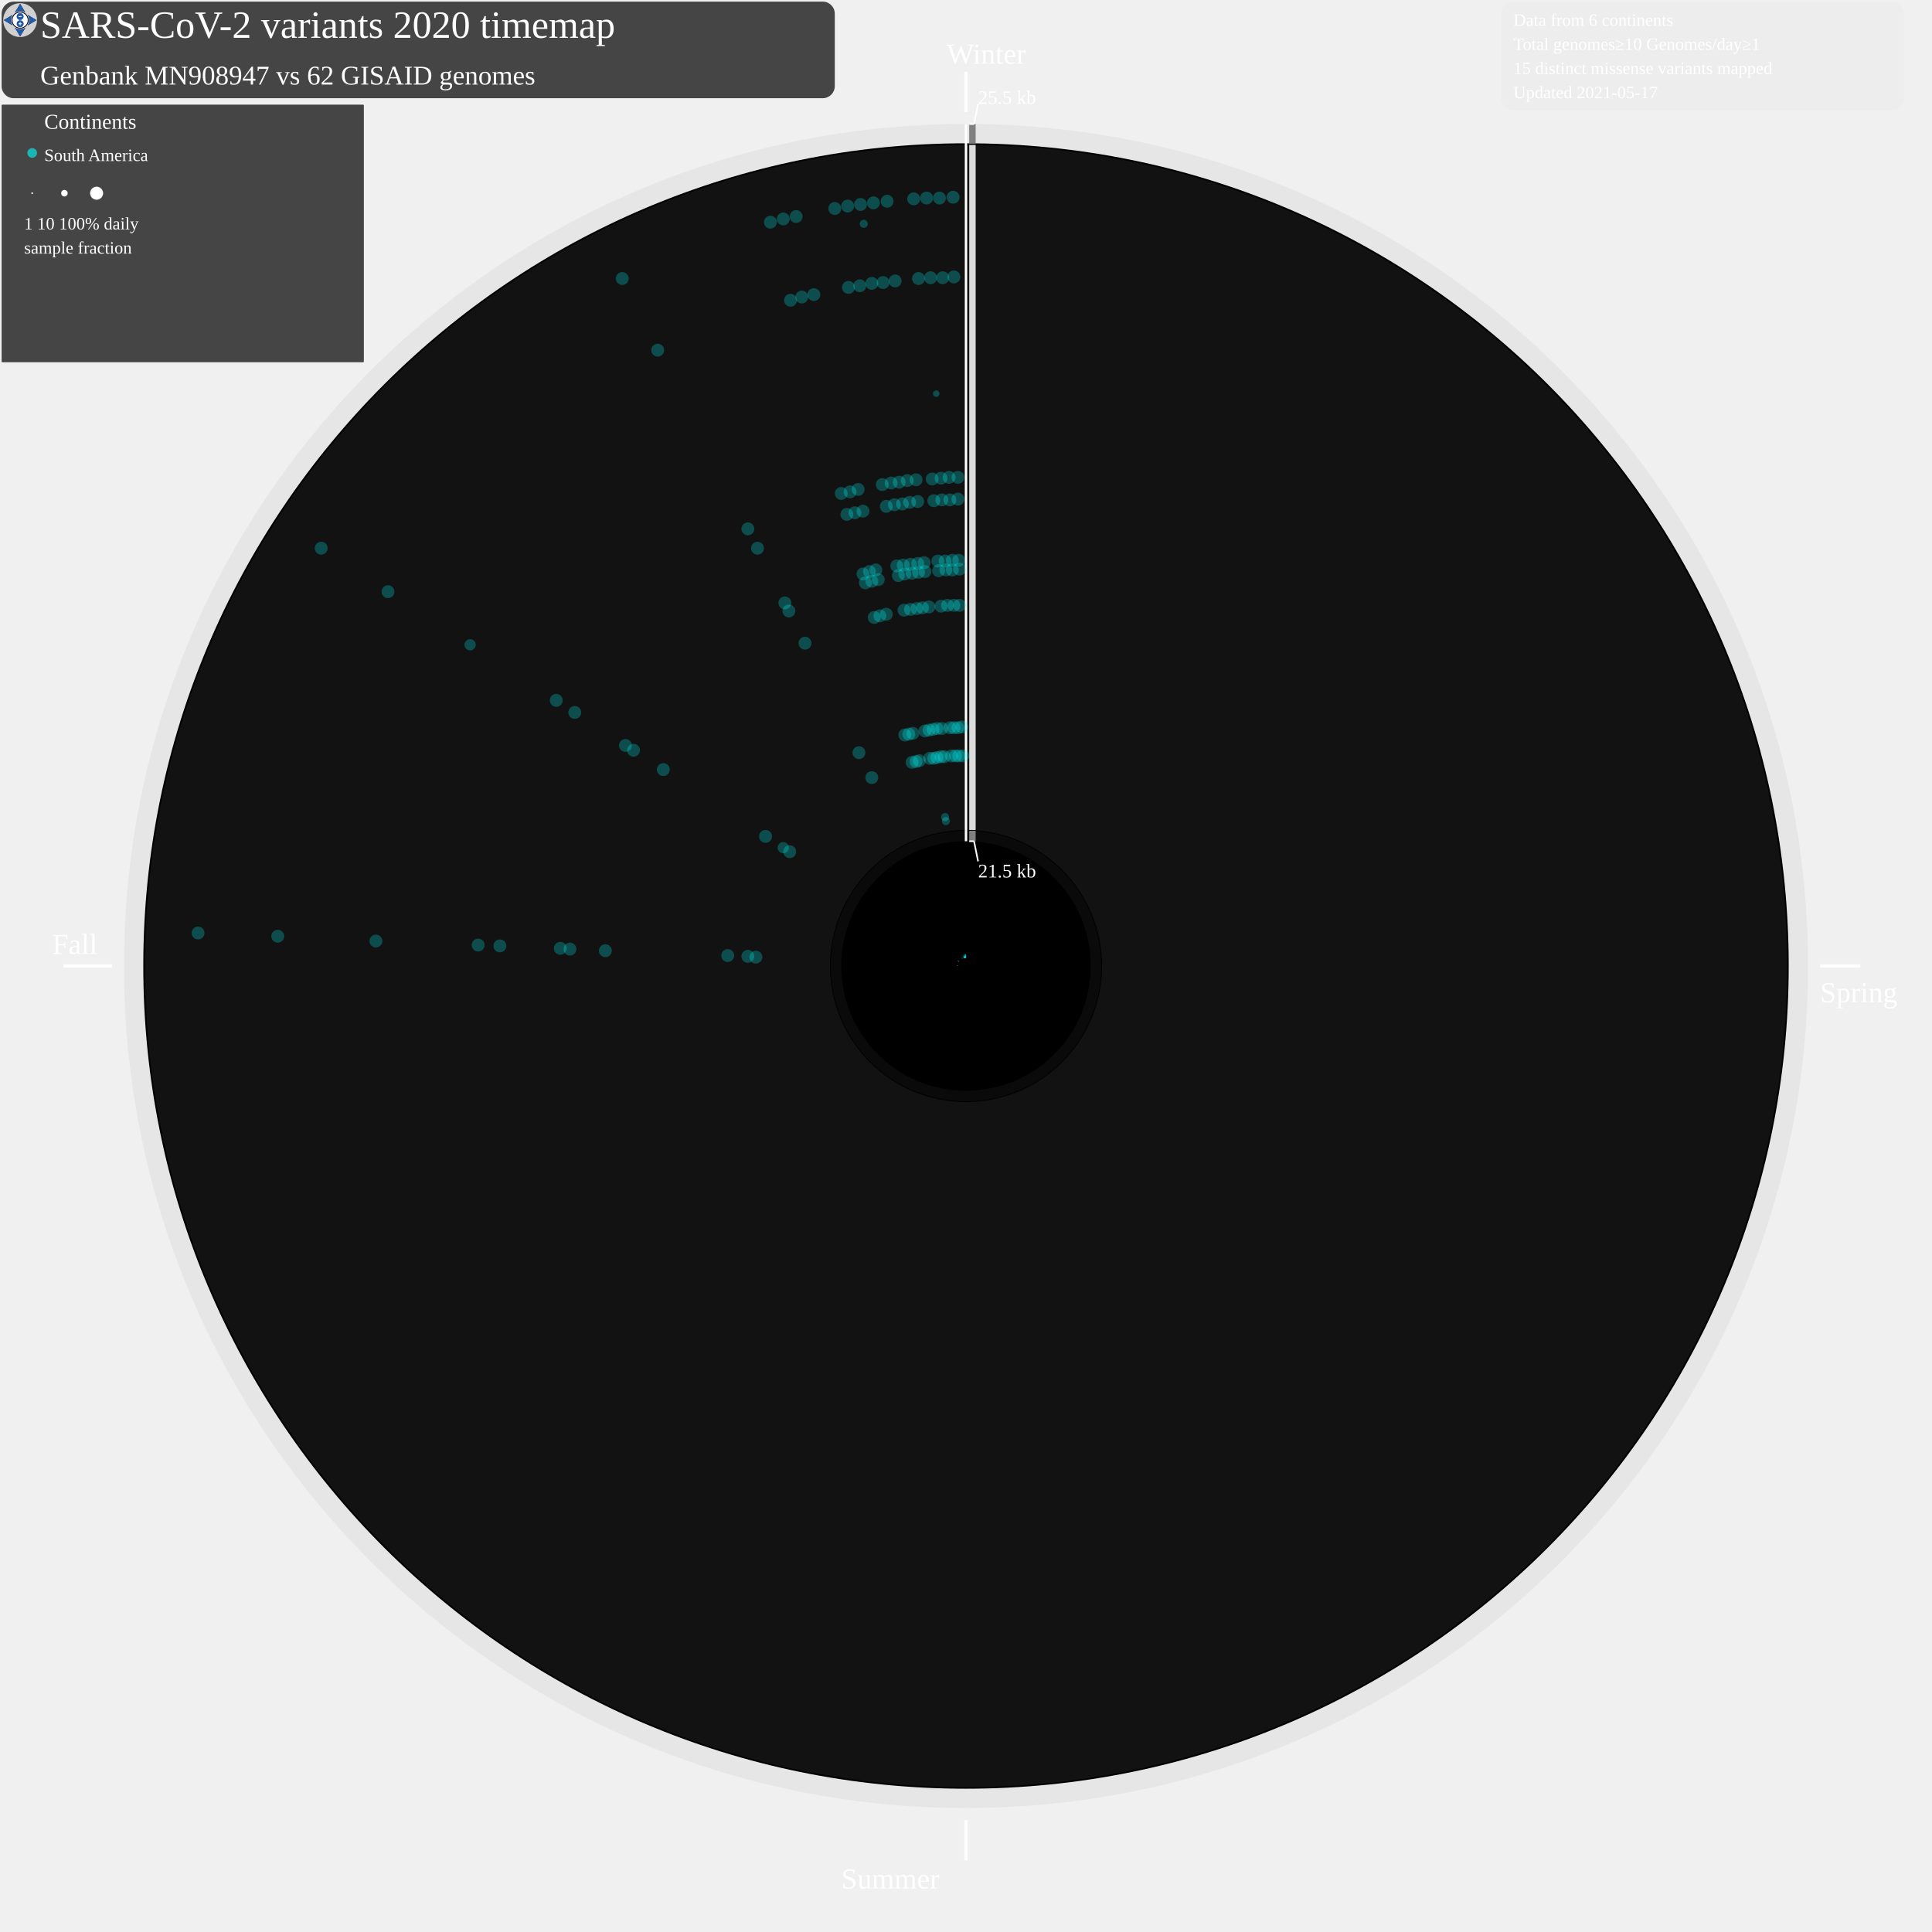
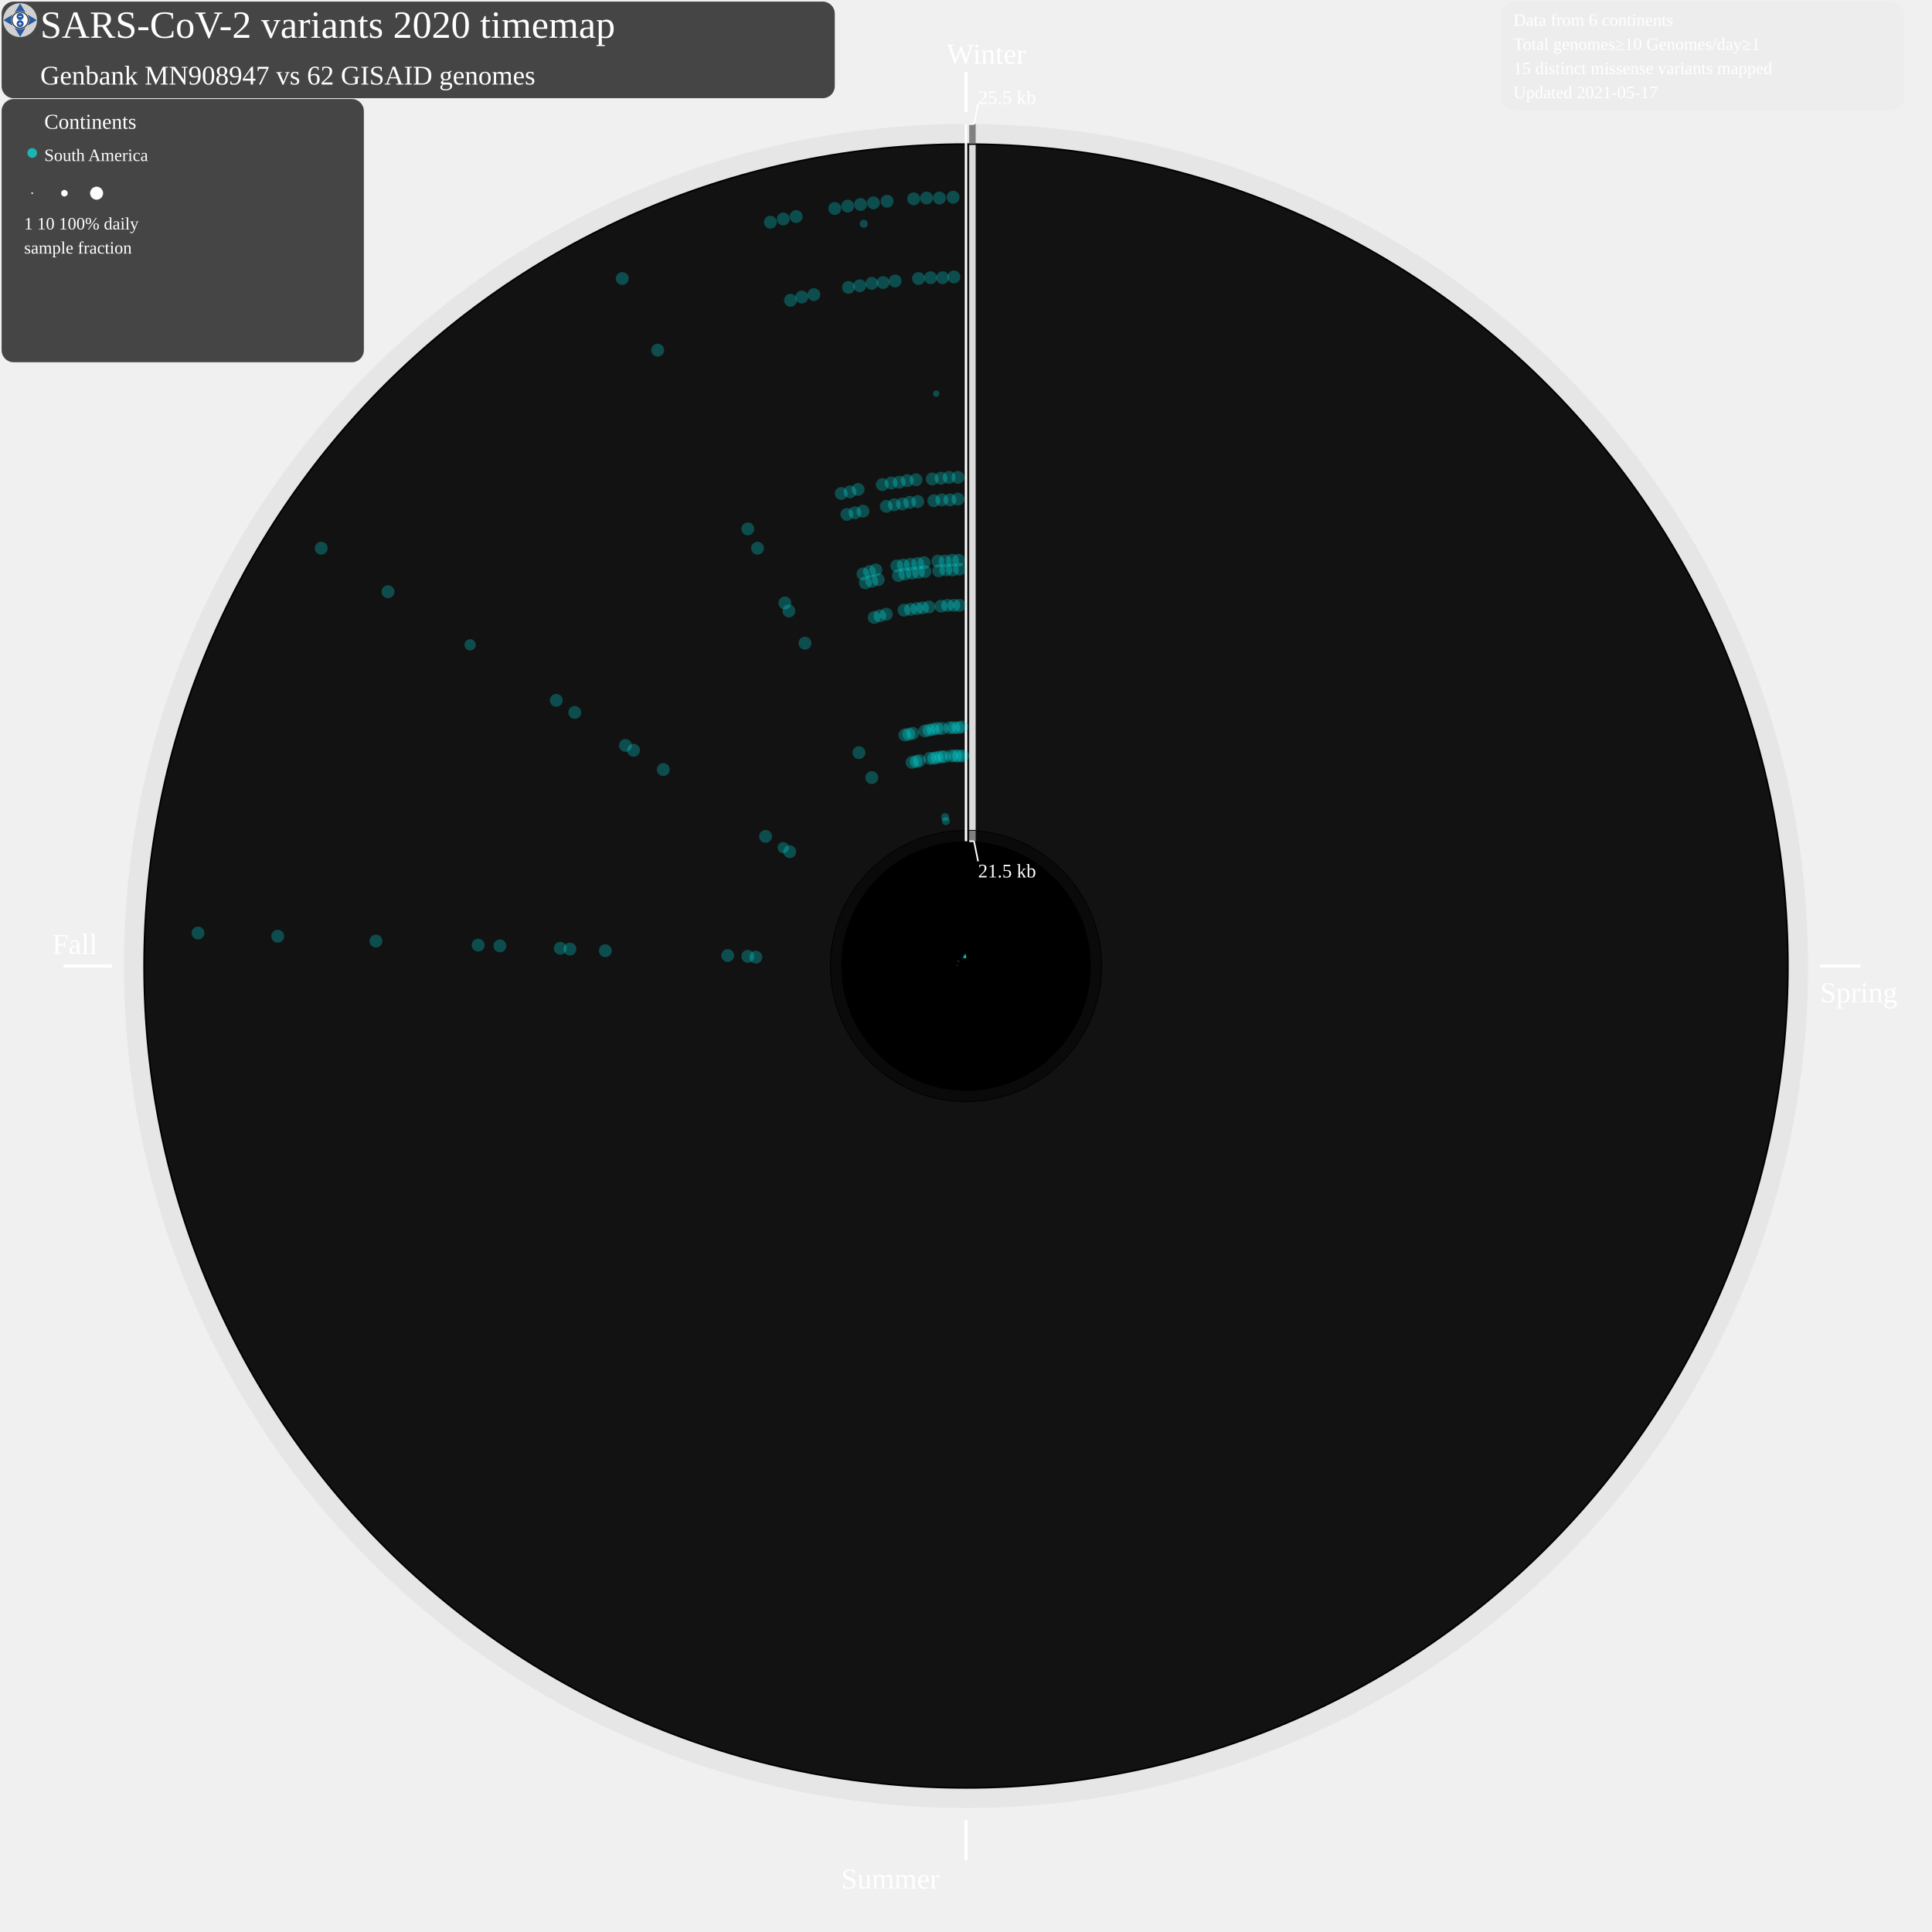
<svg xmlns="http://www.w3.org/2000/svg" width="2400" height="2400" style="background-color:black" viewBox="0 0 2400 2400" id="map-svg">
  <defs>
    <style type="text/css">
	.sb {
	stroke-width:0.8;
	stroke-opacity:50%;
	}
	.compass {
	fill: #fff;
	stroke: #000;
	stroke-width: 1;
	}
	.button {
	fill: #225EA8;
	stroke: #0C2C84;
	stroke-width: 0.5;
	stroke-miterlimit:6;
	stroke-linecap: round;
	}
	.button:hover {
	stroke-width: 1;
	}
	.plus-minus {
	fill: #fff;
	pointer-events: none;
	}
	.cv {
	stroke: none;
	fill-opacity:0.25;
	}
	a:link, a:visited {
	cursor: pointer;
	}
	a:hover, a:active {
	outline: dotted 2px yellow;
	}
	g:hover, g:active {
	outline: dotted 2px yellow;
	}
	</style>
  </defs>
  <text font-size="4.0em" x="50" y="47" fill="white">SARS-CoV-2 variants 2020 timemap</text>
  <g id="matrix-group" transform="matrix(1 0 0 1 0 0)">
    <circle cx="1200" cy="1200" r="1046" style="fill:grey;stroke:black;stroke-width:0;fill-opacity:0.085;" />
    <circle cx="1200" cy="1200" r="1022" style="fill:black;stroke:black;stroke-width:0;fill-opacity:1;" />
    <circle cx="1200" cy="1200" r="1020" style="fill:gainsboro;stroke:black;stroke-width:0;fill-opacity:0.085;" />
    <circle cx="1200" cy="1200" r="169" style="fill:black;stroke:black;stroke-width:0;fill-opacity:1;" />
    <circle cx="1200" cy="1200" r="168" style="fill:grey;stroke:black;stroke-width:0;fill-opacity:0.085;" />
    <circle cx="1200" cy="1200" r="155" style="fill:black;stroke:black;stroke-width:0;fill-opacity:1;" />
    <line x1="1200" y1="89.131" x2="1200" y2="139.131" style="stroke:white;stroke-width:4" />
    <text font-size="3.0em" x="1176" y="79.131" fill="white">Winter</text>
    <line x1="2261" y1="1200" x2="2311" y2="1200" style="stroke:white;stroke-width:4" />
    <text font-size="3.0em" x="2261" y="1245" fill="white">Spring</text>
    <line x1="1200" y1="2261" x2="1200" y2="2311" style="stroke:white;stroke-width:4" />
    <text font-size="3.0em" x="1045" y="2346" fill="white">Summer</text>
    <line x1="139" y1="1200" x2="79" y2="1200" style="stroke:white;stroke-width:4" />
    <text font-size="3.0em" x="65" y="1185" fill="white">Fall</text>
    <g>
      <line x1="1208" y1="1045" x2="1208" y2="1032" style="stroke:grey;stroke-width:8" />
    </g>
    <g>
      <line x1="1208" y1="1031" x2="1208" y2="180" style="stroke:gainsboro;stroke-width:8" />
    </g>
    <g>
      <line x1="1208" y1="178" x2="1208" y2="154" style="stroke:grey;stroke-width:8" />
    </g>
    <line x1="1200" y1="154.131" x2="1200" y2="1045" style="stroke:white;stroke-width:3" />
    <line x1="1204" y1="154.131" x2="1210" y2="154.131" style="stroke:white;stroke-width:2" />
    <line x1="1210" y1="154.131" x2="1215" y2="129.131" style="stroke:white;stroke-width:2" />
    <line x1="1204" y1="1045" x2="1210" y2="1045" style="stroke:white;stroke-width:2" />
    <line x1="1210" y1="1045" x2="1215" y2="1070" style="stroke:white;stroke-width:2" />
    <text font-size="2.0em" x="1215" y="129.131" fill="white">25.5 kb</text>
    <text font-size="2.0em" x="1215" y="1090" fill="white">21.5 kb</text>
    <g>
      <line x1="1190.0" y1="1199.6" x2="1188.7" y2="1199.5" style="stroke:cyan;" class="sb" />
    </g>
    <g>
      <circle cx="939" cy="1189" r="8" style="fill:cyan;" class="cv" />
    </g>
    <g>
      <circle cx="929" cy="1188" r="8" style="fill:cyan;" class="cv" />
    </g>
    <g>
      <circle cx="904" cy="1187" r="8" style="fill:cyan;" class="cv" />
    </g>
    <g>
      <circle cx="752" cy="1181" r="8" style="fill:cyan;" class="cv" />
    </g>
    <g>
      <circle cx="708" cy="1179" r="8" style="fill:cyan;" class="cv" />
    </g>
    <g>
      <circle cx="696" cy="1178" r="8" style="fill:cyan;" class="cv" />
    </g>
    <g>
      <circle cx="621" cy="1175" r="8" style="fill:cyan;" class="cv" />
    </g>
    <g>
      <circle cx="594" cy="1174" r="8" style="fill:cyan;" class="cv" />
    </g>
    <g>
      <circle cx="467" cy="1169" r="8" style="fill:cyan;" class="cv" />
    </g>
    <g>
      <circle cx="345" cy="1163" r="8" style="fill:cyan;" class="cv" />
    </g>
    <g>
      <circle cx="246" cy="1159" r="8" style="fill:cyan;" class="cv" />
    </g>
    <g>
      <line x1="1191.6" y1="1194.6" x2="1189.8" y2="1193.4" style="stroke:cyan;" class="sb" />
    </g>
    <g>
      <circle cx="981" cy="1058" r="8" style="fill:cyan;" class="cv" />
    </g>
    <g>
      <circle cx="973" cy="1053" r="7" style="fill:cyan;" class="cv" />
    </g>
    <g>
      <circle cx="951" cy="1039" r="8" style="fill:cyan;" class="cv" />
    </g>
    <g>
      <circle cx="824" cy="956" r="8" style="fill:cyan;" class="cv" />
    </g>
    <g>
      <circle cx="787" cy="932" r="8" style="fill:cyan;" class="cv" />
    </g>
    <g>
      <circle cx="777" cy="926" r="8" style="fill:cyan;" class="cv" />
    </g>
    <g>
      <circle cx="714" cy="885" r="8" style="fill:cyan;" class="cv" />
    </g>
    <g>
      <circle cx="691" cy="870" r="8" style="fill:cyan;" class="cv" />
    </g>
    <g>
      <circle cx="584" cy="801" r="7" style="fill:cyan;" class="cv" />
    </g>
    <g>
      <circle cx="482" cy="735" r="8" style="fill:cyan;" class="cv" />
    </g>
    <g>
      <circle cx="399" cy="681" r="8" style="fill:cyan;" class="cv" />
    </g>
    <g>
      <line x1="1195.5" y1="1191.1" x2="1194.9" y2="1189.8" style="stroke:cyan;" class="sb" />
    </g>
    <g>
      <circle cx="1083" cy="966" r="8" style="fill:cyan;" class="cv" />
    </g>
    <g>
      <circle cx="1067" cy="935" r="8" style="fill:cyan;" class="cv" />
    </g>
    <g>
      <circle cx="1000" cy="799" r="8" style="fill:cyan;" class="cv" />
    </g>
    <g>
      <circle cx="980" cy="759" r="8" style="fill:cyan;" class="cv" />
    </g>
    <g>
      <circle cx="975" cy="749" r="8" style="fill:cyan;" class="cv" />
    </g>
    <g>
      <circle cx="941" cy="681" r="8" style="fill:cyan;" class="cv" />
    </g>
    <g>
      <circle cx="929" cy="657" r="8" style="fill:cyan;" class="cv" />
    </g>
    <g>
      <circle cx="817" cy="435" r="8" style="fill:cyan;" class="cv" />
    </g>
    <g>
      <circle cx="773" cy="346" r="8" style="fill:cyan;" class="cv" />
    </g>
    <g>
      <line x1="1197.5" y1="1190.3" x2="1197.1" y2="1189.0" style="stroke:cyan;" class="sb" />
    </g>
    <g>
      <circle cx="1133" cy="947" r="8" style="fill:cyan;" class="cv" />
    </g>
    <g>
      <circle cx="1124" cy="913" r="8" style="fill:cyan;" class="cv" />
    </g>
    <g>
      <circle cx="1086" cy="767" r="8" style="fill:cyan;" class="cv" />
    </g>
    <g>
      <circle cx="1075" cy="724" r="8" style="fill:cyan;" class="cv" />
    </g>
    <g>
      <circle cx="1072" cy="713" r="8" style="fill:cyan;" class="cv" />
    </g>
    <g>
      <circle cx="1052" cy="639" r="8" style="fill:cyan;" class="cv" />
    </g>
    <g>
      <circle cx="1045" cy="613" r="8" style="fill:cyan;" class="cv" />
    </g>
    <g>
      <circle cx="982" cy="373" r="8" style="fill:cyan;" class="cv" />
    </g>
    <g>
      <circle cx="957" cy="276" r="8" style="fill:cyan;" class="cv" />
    </g>
    <g>
      <line x1="1197.6" y1="1190.3" x2="1197.0" y2="1187.7" style="stroke:cyan;" class="sb" />
    </g>
    <g>
      <circle cx="1138" cy="946" r="8" style="fill:cyan;" class="cv" />
    </g>
    <g>
      <circle cx="1129" cy="912" r="8" style="fill:cyan;" class="cv" />
    </g>
    <g>
      <circle cx="1093" cy="765" r="8" style="fill:cyan;" class="cv" />
    </g>
    <g>
      <circle cx="1083" cy="722" r="8" style="fill:cyan;" class="cv" />
    </g>
    <g>
      <circle cx="1080" cy="710" r="8" style="fill:cyan;" class="cv" />
    </g>
    <g>
      <circle cx="1062" cy="637" r="8" style="fill:cyan;" class="cv" />
    </g>
    <g>
      <circle cx="1056" cy="611" r="8" style="fill:cyan;" class="cv" />
    </g>
    <g>
      <circle cx="996" cy="369" r="8" style="fill:cyan;" class="cv" />
    </g>
    <g>
      <circle cx="973" cy="272" r="8" style="fill:cyan;" class="cv" />
    </g>
    <g>
      <line x1="1197.8" y1="1190.2" x2="1197.2" y2="1187.6" style="stroke:cyan;" class="sb" />
    </g>
    <g>
      <circle cx="1142" cy="945" r="8" style="fill:cyan;" class="cv" />
    </g>
    <g>
      <circle cx="1134" cy="911" r="8" style="fill:cyan;" class="cv" />
    </g>
    <g>
      <circle cx="1101" cy="763" r="8" style="fill:cyan;" class="cv" />
    </g>
    <g>
      <circle cx="1091" cy="720" r="8" style="fill:cyan;" class="cv" />
    </g>
    <g>
      <circle cx="1088" cy="708" r="8" style="fill:cyan;" class="cv" />
    </g>
    <g>
      <circle cx="1072" cy="635" r="8" style="fill:cyan;" class="cv" />
    </g>
    <g>
      <circle cx="1066" cy="608" r="8" style="fill:cyan;" class="cv" />
    </g>
    <g>
      <circle cx="1011" cy="366" r="8" style="fill:cyan;" class="cv" />
    </g>
    <g>
      <circle cx="989" cy="269" r="8" style="fill:cyan;" class="cv" />
    </g>
    <g>
      <line x1="1198.3" y1="1190.1" x2="1197.6" y2="1186.1" style="stroke:cyan;" class="sb" />
    </g>
    <g>
      <circle cx="1155" cy="942" r="8" style="fill:cyan;" class="cv" />
    </g>
    <g>
      <circle cx="1149" cy="908" r="8" style="fill:cyan;" class="cv" />
    </g>
    <g>
      <circle cx="1123" cy="758" r="8" style="fill:cyan;" class="cv" />
    </g>
    <g>
      <circle cx="1116" cy="715" r="8" style="fill:cyan;" class="cv" />
    </g>
    <g>
      <circle cx="1114" cy="703" r="8" style="fill:cyan;" class="cv" />
    </g>
    <g>
      <circle cx="1101" cy="629" r="8" style="fill:cyan;" class="cv" />
    </g>
    <g>
      <circle cx="1096" cy="602" r="8" style="fill:cyan;" class="cv" />
    </g>
    <g>
      <circle cx="1054" cy="357" r="8" style="fill:cyan;" class="cv" />
    </g>
    <g>
      <circle cx="1037" cy="259" r="8" style="fill:cyan;" class="cv" />
    </g>
    <g>
      <line x1="1198.5" y1="1190.1" x2="1198.0" y2="1187.4" style="stroke:cyan;" class="sb" />
    </g>
    <g>
      <circle cx="1160" cy="942" r="8" style="fill:cyan;" class="cv" />
    </g>
    <g>
      <circle cx="1154" cy="907" r="8" style="fill:cyan;" class="cv" />
    </g>
    <g>
      <circle cx="1131" cy="757" r="8" style="fill:cyan;" class="cv" />
    </g>
    <g>
      <circle cx="1124" cy="713" r="8" style="fill:cyan;" class="cv" />
    </g>
    <g>
      <circle cx="1122" cy="702" r="8" style="fill:cyan;" class="cv" />
    </g>
    <g>
      <circle cx="1111" cy="627" r="8" style="fill:cyan;" class="cv" />
    </g>
    <g>
      <circle cx="1107" cy="600" r="8" style="fill:cyan;" class="cv" />
    </g>
    <g>
      <circle cx="1068" cy="355" r="8" style="fill:cyan;" class="cv" />
    </g>
    <g>
      <circle cx="1053" cy="256" r="8" style="fill:cyan;" class="cv" />
    </g>
    <g>
      <line x1="1198.6" y1="1190.1" x2="1198.0" y2="1185.3" style="stroke:cyan;" class="sb" />
    </g>
    <g>
      <circle cx="1175" cy="1020" r="5" style="fill:cyan;" class="cv" />
    </g>
    <g>
      <circle cx="1174" cy="1015" r="5" style="fill:cyan;" class="cv" />
    </g>
    <g>
      <circle cx="1164" cy="941" r="8" style="fill:cyan;" class="cv" />
    </g>
    <g>
      <circle cx="1159" cy="906" r="8" style="fill:cyan;" class="cv" />
    </g>
    <g>
      <circle cx="1139" cy="756" r="8" style="fill:cyan;" class="cv" />
    </g>
    <g>
      <circle cx="1133" cy="712" r="8" style="fill:cyan;" class="cv" />
    </g>
    <g>
      <circle cx="1131" cy="701" r="8" style="fill:cyan;" class="cv" />
    </g>
    <g>
      <circle cx="1121" cy="626" r="8" style="fill:cyan;" class="cv" />
    </g>
    <g>
      <circle cx="1117" cy="599" r="8" style="fill:cyan;" class="cv" />
    </g>
    <g>
      <circle cx="1083" cy="352" r="8" style="fill:cyan;" class="cv" />
    </g>
    <g>
      <circle cx="1073" cy="278" r="5" style="fill:cyan;" class="cv" />
    </g>
    <g>
      <circle cx="1069" cy="254" r="8" style="fill:cyan;" class="cv" />
    </g>
    <g>
      <line x1="1198.8" y1="1190.1" x2="1198.6" y2="1188.7" style="stroke:cyan;" class="sb" />
    </g>
    <g>
      <circle cx="1169" cy="940" r="8" style="fill:cyan;" class="cv" />
    </g>
    <g>
      <circle cx="1164" cy="905" r="8" style="fill:cyan;" class="cv" />
    </g>
    <g>
      <circle cx="1146" cy="755" r="8" style="fill:cyan;" class="cv" />
    </g>
    <g>
      <circle cx="1141" cy="711" r="8" style="fill:cyan;" class="cv" />
    </g>
    <g>
      <circle cx="1140" cy="700" r="8" style="fill:cyan;" class="cv" />
    </g>
    <g>
      <circle cx="1130" cy="624" r="8" style="fill:cyan;" class="cv" />
    </g>
    <g>
      <circle cx="1127" cy="597" r="8" style="fill:cyan;" class="cv" />
    </g>
    <g>
      <circle cx="1097" cy="351" r="8" style="fill:cyan;" class="cv" />
    </g>
    <g>
      <circle cx="1085" cy="252" r="8" style="fill:cyan;" class="cv" />
    </g>
    <g>
      <line x1="1199.0" y1="1190.1" x2="1198.8" y2="1188.7" style="stroke:cyan;" class="sb" />
    </g>
    <g>
      <circle cx="1173" cy="940" r="8" style="fill:cyan;" class="cv" />
    </g>
    <g>
      <circle cx="1170" cy="905" r="8" style="fill:cyan;" class="cv" />
    </g>
    <g>
      <circle cx="1154" cy="754" r="8" style="fill:cyan;" class="cv" />
    </g>
    <g>
      <circle cx="1149" cy="710" r="8" style="fill:cyan;" class="cv" />
    </g>
    <g>
      <circle cx="1148" cy="699" r="8" style="fill:cyan;" class="cv" />
    </g>
    <g>
      <circle cx="1140" cy="623" r="8" style="fill:cyan;" class="cv" />
    </g>
    <g>
      <circle cx="1138" cy="596" r="8" style="fill:cyan;" class="cv" />
    </g>
    <g>
      <circle cx="1112" cy="349" r="8" style="fill:cyan;" class="cv" />
    </g>
    <g>
      <circle cx="1102" cy="250" r="8" style="fill:cyan;" class="cv" />
    </g>
    <g>
      <line x1="1199.3" y1="1190.0" x2="1199.2" y2="1187.9" style="stroke:cyan;" class="sb" />
    </g>
    <g>
      <circle cx="1182" cy="939" r="8" style="fill:cyan;" class="cv" />
    </g>
    <g>
      <circle cx="1180" cy="904" r="8" style="fill:cyan;" class="cv" />
    </g>
    <g>
      <circle cx="1169" cy="753" r="8" style="fill:cyan;" class="cv" />
    </g>
    <g>
      <circle cx="1166" cy="709" r="8" style="fill:cyan;" class="cv" />
    </g>
    <g>
      <circle cx="1165" cy="697" r="8" style="fill:cyan;" class="cv" />
    </g>
    <g>
      <circle cx="1160" cy="622" r="8" style="fill:cyan;" class="cv" />
    </g>
    <g>
      <circle cx="1158" cy="595" r="8" style="fill:cyan;" class="cv" />
    </g>
    <g>
      <circle cx="1141" cy="346" r="8" style="fill:cyan;" class="cv" />
    </g>
    <g>
      <circle cx="1135" cy="247" r="8" style="fill:cyan;" class="cv" />
    </g>
    <g>
      <line x1="1199.5" y1="1190.0" x2="1199.2" y2="1184.9" style="stroke:cyan;" class="sb" />
    </g>
    <g>
      <circle cx="1187" cy="939" r="8" style="fill:cyan;" class="cv" />
    </g>
    <g>
      <circle cx="1185" cy="904" r="8" style="fill:cyan;" class="cv" />
    </g>
    <g>
      <circle cx="1177" cy="752" r="8" style="fill:cyan;" class="cv" />
    </g>
    <g>
      <circle cx="1175" cy="708" r="8" style="fill:cyan;" class="cv" />
    </g>
    <g>
      <circle cx="1174" cy="697" r="8" style="fill:cyan;" class="cv" />
    </g>
    <g>
      <circle cx="1170" cy="621" r="8" style="fill:cyan;" class="cv" />
    </g>
    <g>
      <circle cx="1169" cy="594" r="8" style="fill:cyan;" class="cv" />
    </g>
    <g>
      <circle cx="1163" cy="489" r="4" style="fill:cyan;" class="cv" />
    </g>
    <g>
      <circle cx="1156" cy="345" r="8" style="fill:cyan;" class="cv" />
    </g>
    <g>
      <circle cx="1151" cy="246" r="8" style="fill:cyan;" class="cv" />
    </g>
    <g>
      <line x1="1199.7" y1="1190.0" x2="1199.5" y2="1186.2" style="stroke:cyan;" class="sb" />
    </g>
    <g>
      <circle cx="1191" cy="939" r="8" style="fill:cyan;" class="cv" />
    </g>
    <g>
      <circle cx="1190" cy="904" r="8" style="fill:cyan;" class="cv" />
    </g>
    <g>
      <circle cx="1185" cy="752" r="8" style="fill:cyan;" class="cv" />
    </g>
    <g>
      <circle cx="1183" cy="708" r="8" style="fill:cyan;" class="cv" />
    </g>
    <g>
      <circle cx="1183" cy="696" r="8" style="fill:cyan;" class="cv" />
    </g>
    <g>
      <circle cx="1180" cy="621" r="8" style="fill:cyan;" class="cv" />
    </g>
    <g>
      <circle cx="1179" cy="593" r="8" style="fill:cyan;" class="cv" />
    </g>
    <g>
      <circle cx="1171" cy="345" r="8" style="fill:cyan;" class="cv" />
    </g>
    <g>
      <circle cx="1167" cy="246" r="8" style="fill:cyan;" class="cv" />
    </g>
    <g>
      <line x1="1199.8" y1="1190.0" x2="1199.8" y2="1185.9" style="stroke:cyan;" class="sb" />
    </g>
    <g>
      <circle cx="1196" cy="939" r="8" style="fill:cyan;" class="cv" />
    </g>
    <g>
      <circle cx="1195" cy="903" r="8" style="fill:cyan;" class="cv" />
    </g>
    <g>
      <circle cx="1192" cy="752" r="8" style="fill:cyan;" class="cv" />
    </g>
    <g>
      <circle cx="1192" cy="707" r="8" style="fill:cyan;" class="cv" />
    </g>
    <g>
      <circle cx="1191" cy="696" r="8" style="fill:cyan;" class="cv" />
    </g>
    <g>
      <circle cx="1190" cy="620" r="8" style="fill:cyan;" class="cv" />
    </g>
    <g>
      <circle cx="1190" cy="593" r="8" style="fill:cyan;" class="cv" />
    </g>
    <g>
      <circle cx="1185" cy="344" r="8" style="fill:cyan;" class="cv" />
    </g>
    <g>
      <circle cx="1184" cy="245" r="8" style="fill:cyan;" class="cv" />
    </g>
  </g>
  <rect x="2" y="2" width="1035" height="120" rx="15" style="fill:#1B1B1B;stroke-width:0;fill-opacity:0.8;" />
  <a href="https://bcgsc.github.io/SARS2/">
    <text font-size="4.0em" x="50" y="47" fill="white">SARS-CoV-2 variants 2020 timemap</text>
  </a>
  <text font-size="2.8em" x="50" y="105" fill="white">Genbank MN908947 vs 62 GISAID genomes</text>
  <circle cx="25" cy="25" r="21" fill="white" opacity="0.75" />
  <path class="button" d="M25 5 l6 10 a20 35 0 0 0 -12 0z" />
  <path class="button" d="M5 25 l10 -6 a35 20 0 0 0 0 12z" />
  <path class="button" d="M25 45 l6 -10 a20, 35 0 0,1 -12,0z" />
  <path class="button" d="M45 25 l-10 -6 a35 20 0 0 1 0 12z" />
  <circle class="compass" cx="25" cy="25" r="10" />
  <circle class="button" cx="25" cy="20.5" r="4" />
  <circle class="button" cx="25" cy="29.5" r="4" />
  <rect class="plus-minus" x="23" y="20" width="4" height="1" />
  <rect class="plus-minus" x="23" y="29" width="4" height="1" />
  <rect class="plus-minus" x="24.5" y="27.5" width="1" height="4" />
-   <rect x="2" y="130" width="450" height="320" rx="1" style="fill:#1B1B1B;stroke-width:0;fill-opacity:0.8;" />
+   <rect x="2" y="123" width="450" height="327" rx="15" style="fill:#1B1B1B;stroke-width:0;fill-opacity:0.8;" />
  <text font-size="2.2em" x="55" y="160" fill="white">Continents</text>
  <circle cx="40" cy="190" r="6" style="fill:cyan;stroke:black;stroke-width:0;fill-opacity:0.6;" />
  <text font-size="1.8em" x="55" y="200" fill="white">South America</text>
  <circle cx="40" cy="240" r="1" style="fill:white;stroke:lightgrey;stroke-width:0.2;" />
  <circle cx="80" cy="240" r="4" style="fill:white;stroke:lightgrey;stroke-width:0.2;" />
  <circle cx="120" cy="240" r="8" style="fill:white;stroke:lightgrey;stroke-width:0.2;" />
  <text font-size="1.8em" x="30" y="285" fill="white">1      10        100% daily</text>
  <text font-size="1.8em" x="30" y="315" fill="white">sample fraction</text>
  <rect x="1865" y="2" width="500" height="135" rx="15" style="fill:gainsboro;stroke-width:0;fill-opacity:0.15;" />
  <text font-size="1.8em" x="1880" y="32" fill="white">Data from 6 continents</text>
  <text font-size="1.8em" x="1880" y="62" fill="white">Total genomes≥10  Genomes/day≥1</text>
  <text font-size="1.8em" x="1880" y="92" fill="white">15 distinct missense variants mapped</text>
  <text font-size="1.8em" x="1880" y="122" fill="white">Updated 2021-05-17</text>
</svg>
